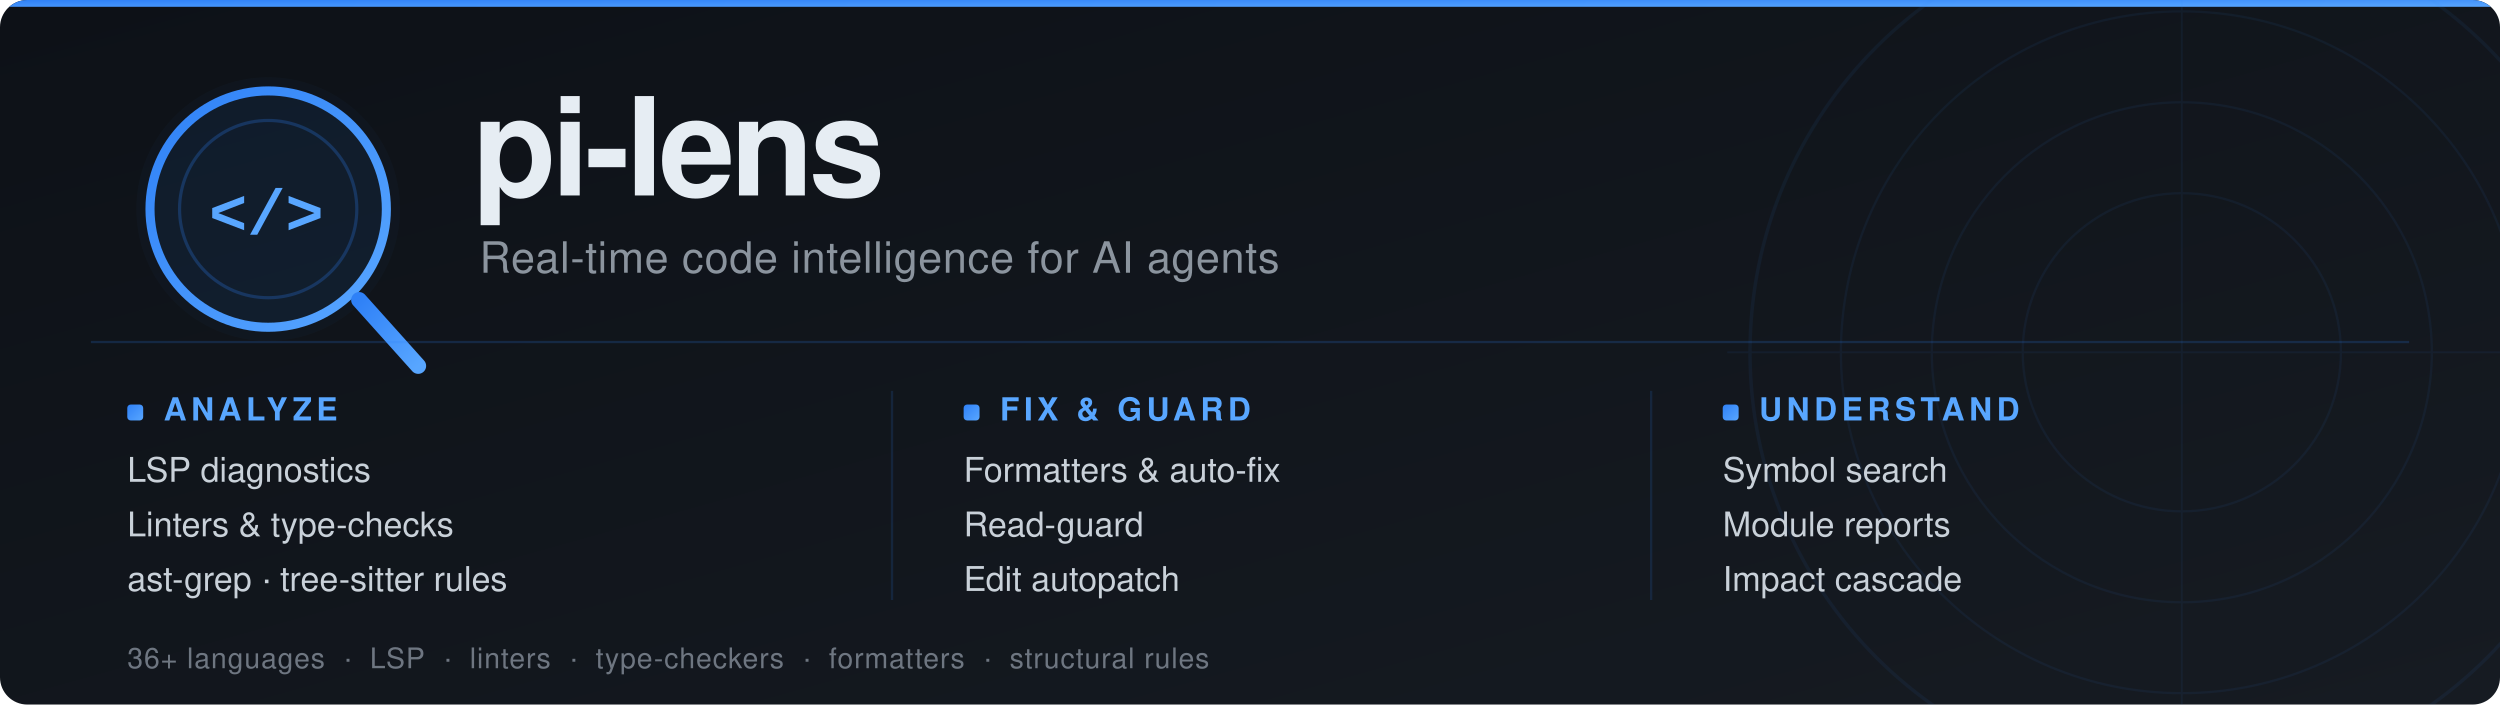
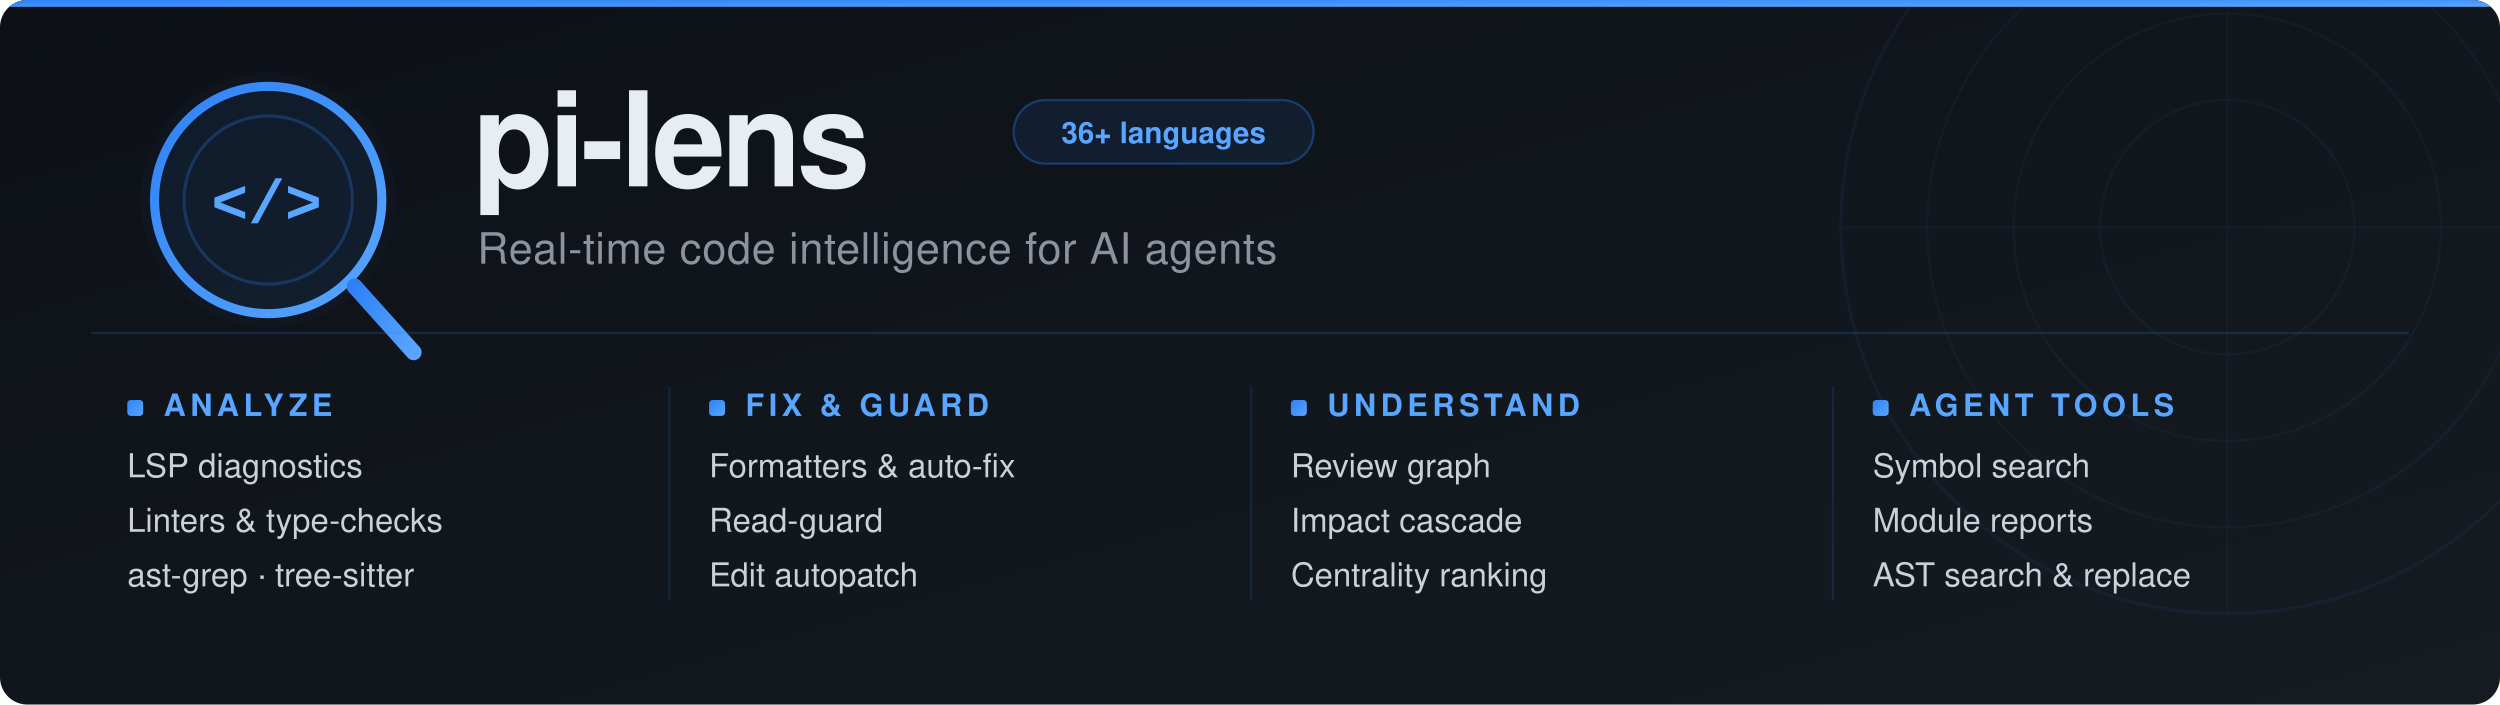
<svg xmlns="http://www.w3.org/2000/svg" width="1100" height="310" viewBox="0 0 1100 310">
  <defs>
    <linearGradient id="bg" x1="0%" y1="0%" x2="100%" y2="100%">
      <stop offset="0%" stop-color="#0d1117" />
      <stop offset="100%" stop-color="#161b22" />
    </linearGradient>
    <linearGradient id="accent" x1="0%" y1="0%" x2="100%" y2="100%">
      <stop offset="0%" stop-color="#2f81f7" />
      <stop offset="100%" stop-color="#58a6ff" />
    </linearGradient>
    <linearGradient id="accentFade" x1="0%" y1="0%" x2="100%" y2="0%">
      <stop offset="0%" stop-color="#2f81f7" />
      <stop offset="100%" stop-color="#2f81f700" />
    </linearGradient>
    <clipPath id="bounds">
      <rect width="1100" height="310" rx="12" />
    </clipPath>
  </defs>
  <rect width="1100" height="310" fill="url(#bg)" rx="12" />
  <rect x="0" y="0" width="1100" height="3" fill="url(#accent)" rx="1.5" clip-path="url(#bounds)" />
-   <g opacity="0.07" clip-path="url(#bounds)">
-     <circle cx="960" cy="155" r="190" fill="none" stroke="#2f81f7" stroke-width="1.5" />
-     <circle cx="960" cy="155" r="150" fill="none" stroke="#2f81f7" stroke-width="1" />
-     <circle cx="960" cy="155" r="110" fill="none" stroke="#2f81f7" stroke-width="1" />
-     <circle cx="960" cy="155" r="70" fill="none" stroke="#2f81f7" stroke-width="1" />
-     <line x1="760" y1="155" x2="1100" y2="155" stroke="#2f81f7" stroke-width="0.8" />
-     <line x1="960" y1="-40" x2="960" y2="350" stroke="#2f81f7" stroke-width="0.8" />
+   <g opacity="0.06" clip-path="url(#bounds)">
+     <circle cx="980" cy="100" r="170" fill="none" stroke="#2f81f7" stroke-width="1.5" />
+     <circle cx="980" cy="100" r="132" fill="none" stroke="#2f81f7" stroke-width="1" />
+     <circle cx="980" cy="100" r="94" fill="none" stroke="#2f81f7" stroke-width="1" />
+     <circle cx="980" cy="100" r="56" fill="none" stroke="#2f81f7" stroke-width="1" />
+     <line x1="810" y1="100" x2="1100" y2="100" stroke="#2f81f7" stroke-width="0.8" />
+     <line x1="980" y1="-70" x2="980" y2="270" stroke="#2f81f7" stroke-width="0.8" />
  </g>
-   <circle cx="118" cy="92" r="58" fill="#2f81f708" />
-   <circle cx="118" cy="92" r="52" fill="#2f81f710" stroke="url(#accent)" stroke-width="4" />
-   <circle cx="118" cy="92" r="39" fill="none" stroke="#2f81f740" stroke-width="1.4" />
-   <line x1="158" y1="132" x2="184" y2="161" stroke="url(#accent)" stroke-width="7" stroke-linecap="round" />
-   <text x="92" y="103" font-family="'Courier New', Courier, monospace" font-size="28" font-weight="700" fill="#58a6ff">&lt;/&gt;</text>
-   <text x="208" y="86" font-family="-apple-system, BlinkMacSystemFont, 'Segoe UI', Helvetica, sans-serif" font-size="60" font-weight="700" fill="#e6edf3" letter-spacing="-2">pi-lens</text>
-   <text x="211" y="120" font-family="-apple-system, BlinkMacSystemFont, 'Segoe UI', Helvetica, sans-serif" font-size="19" font-weight="400" fill="#8b949e" letter-spacing="0.3">Real-time code intelligence for AI agents</text>
-   <rect x="40" y="150" width="1020" height="1" fill="#2f81f730" />
-   <rect x="392" y="172" width="1" height="92" fill="#2f81f725" />
-   <rect x="726" y="172" width="1" height="92" fill="#2f81f725" />
+   <circle cx="118" cy="88" r="56" fill="#2f81f708" />
+   <circle cx="118" cy="88" r="50" fill="#2f81f710" stroke="url(#accent)" stroke-width="4" />
+   <circle cx="118" cy="88" r="37" fill="none" stroke="#2f81f740" stroke-width="1.4" />
+   <line x1="156" y1="126" x2="182" y2="155" stroke="url(#accent)" stroke-width="7" stroke-linecap="round" />
+   <text x="93" y="98" font-family="'Courier New', Courier, monospace" font-size="27" font-weight="700" fill="#58a6ff">&lt;/&gt;</text>
+   <text x="208" y="82" font-family="-apple-system, BlinkMacSystemFont, 'Segoe UI', Helvetica, sans-serif" font-size="58" font-weight="700" fill="#e6edf3" letter-spacing="-2">pi-lens</text>
+   <rect x="446" y="44" width="132" height="28" rx="14" fill="#2f81f718" stroke="#2f81f755" stroke-width="1" />
+   <text x="512" y="63" font-family="-apple-system, BlinkMacSystemFont, 'Segoe UI', Helvetica, sans-serif" font-size="13" font-weight="600" fill="#58a6ff" text-anchor="middle">36+ languages</text>
+   <text x="210" y="116" font-family="-apple-system, BlinkMacSystemFont, 'Segoe UI', Helvetica, sans-serif" font-size="19" font-weight="400" fill="#8b949e" letter-spacing="0.3">Real-time code intelligence for AI agents</text>
+   <rect x="40" y="146" width="1020" height="1" fill="#2f81f730" />
+   <g fill="#2f81f722">
+     <rect x="294" y="170" width="1" height="94" />
+     <rect x="550" y="170" width="1" height="94" />
+     <rect x="806" y="170" width="1" height="94" />
+   </g>
  <g font-family="-apple-system, BlinkMacSystemFont, 'Segoe UI', Helvetica, sans-serif">
-     <rect x="56" y="178" width="7" height="7" rx="1.5" fill="url(#accent)" />
-     <text x="72" y="185" font-size="14" font-weight="700" fill="#58a6ff" letter-spacing="2">ANALYZE</text>
-     <text x="56" y="212" font-size="15" font-weight="400" fill="#c9d1d9">LSP diagnostics</text>
-     <text x="56" y="236" font-size="15" font-weight="400" fill="#c9d1d9">Linters &amp; type-checks</text>
-     <text x="56" y="260" font-size="15" font-weight="400" fill="#c9d1d9">ast-grep · tree-sitter rules</text>
-     <rect x="424" y="178" width="7" height="7" rx="1.5" fill="url(#accent)" />
-     <text x="440" y="185" font-size="14" font-weight="700" fill="#58a6ff" letter-spacing="2">FIX &amp; GUARD</text>
-     <text x="424" y="212" font-size="15" font-weight="400" fill="#c9d1d9">Formatters &amp; auto-fix</text>
-     <text x="424" y="236" font-size="15" font-weight="400" fill="#c9d1d9">Read-guard</text>
-     <text x="424" y="260" font-size="15" font-weight="400" fill="#c9d1d9">Edit autopatch</text>
-     <rect x="758" y="178" width="7" height="7" rx="1.5" fill="url(#accent)" />
-     <text x="774" y="185" font-size="14" font-weight="700" fill="#58a6ff" letter-spacing="2">UNDERSTAND</text>
-     <text x="758" y="212" font-size="15" font-weight="400" fill="#c9d1d9">Symbol search</text>
-     <text x="758" y="236" font-size="15" font-weight="400" fill="#c9d1d9">Module reports</text>
-     <text x="758" y="260" font-size="15" font-weight="400" fill="#c9d1d9">Impact cascade</text>
+     <rect x="56" y="176" width="7" height="7" rx="1.5" fill="url(#accent)" />
+     <text x="72" y="183" font-size="13.5" font-weight="700" fill="#58a6ff" letter-spacing="2">ANALYZE</text>
+     <text x="56" y="210" font-size="14.5" font-weight="400" fill="#c9d1d9">LSP diagnostics</text>
+     <text x="56" y="234" font-size="14.5" font-weight="400" fill="#c9d1d9">Linters &amp; type-checks</text>
+     <text x="56" y="258" font-size="14.5" font-weight="400" fill="#c9d1d9">ast-grep · tree-sitter</text>
+     <rect x="312" y="176" width="7" height="7" rx="1.5" fill="url(#accent)" />
+     <text x="328" y="183" font-size="13.5" font-weight="700" fill="#58a6ff" letter-spacing="2">FIX &amp; GUARD</text>
+     <text x="312" y="210" font-size="14.5" font-weight="400" fill="#c9d1d9">Formatters &amp; auto-fix</text>
+     <text x="312" y="234" font-size="14.5" font-weight="400" fill="#c9d1d9">Read-guard</text>
+     <text x="312" y="258" font-size="14.5" font-weight="400" fill="#c9d1d9">Edit autopatch</text>
+     <rect x="568" y="176" width="7" height="7" rx="1.5" fill="url(#accent)" />
+     <text x="584" y="183" font-size="13.5" font-weight="700" fill="#58a6ff" letter-spacing="2">UNDERSTAND</text>
+     <text x="568" y="210" font-size="14.5" font-weight="400" fill="#c9d1d9">Review graph</text>
+     <text x="568" y="234" font-size="14.5" font-weight="400" fill="#c9d1d9">Impact cascade</text>
+     <text x="568" y="258" font-size="14.5" font-weight="400" fill="#c9d1d9">Centrality ranking</text>
+     <rect x="824" y="176" width="7" height="7" rx="1.5" fill="url(#accent)" />
+     <text x="840" y="183" font-size="13.5" font-weight="700" fill="#58a6ff" letter-spacing="2">AGENT TOOLS</text>
+     <text x="824" y="210" font-size="14.5" font-weight="400" fill="#c9d1d9">Symbol search</text>
+     <text x="824" y="234" font-size="14.5" font-weight="400" fill="#c9d1d9">Module reports</text>
+     <text x="824" y="258" font-size="14.5" font-weight="400" fill="#c9d1d9">AST search &amp; replace</text>
  </g>
-   <text x="56" y="294" font-family="-apple-system, BlinkMacSystemFont, 'Segoe UI', Helvetica, sans-serif" font-size="12.5" font-weight="500" fill="#6e7681" letter-spacing="0.4">36+ languages  ·  LSP  ·  linters  ·  type-checkers  ·  formatters  ·  structural rules</text>
</svg>
